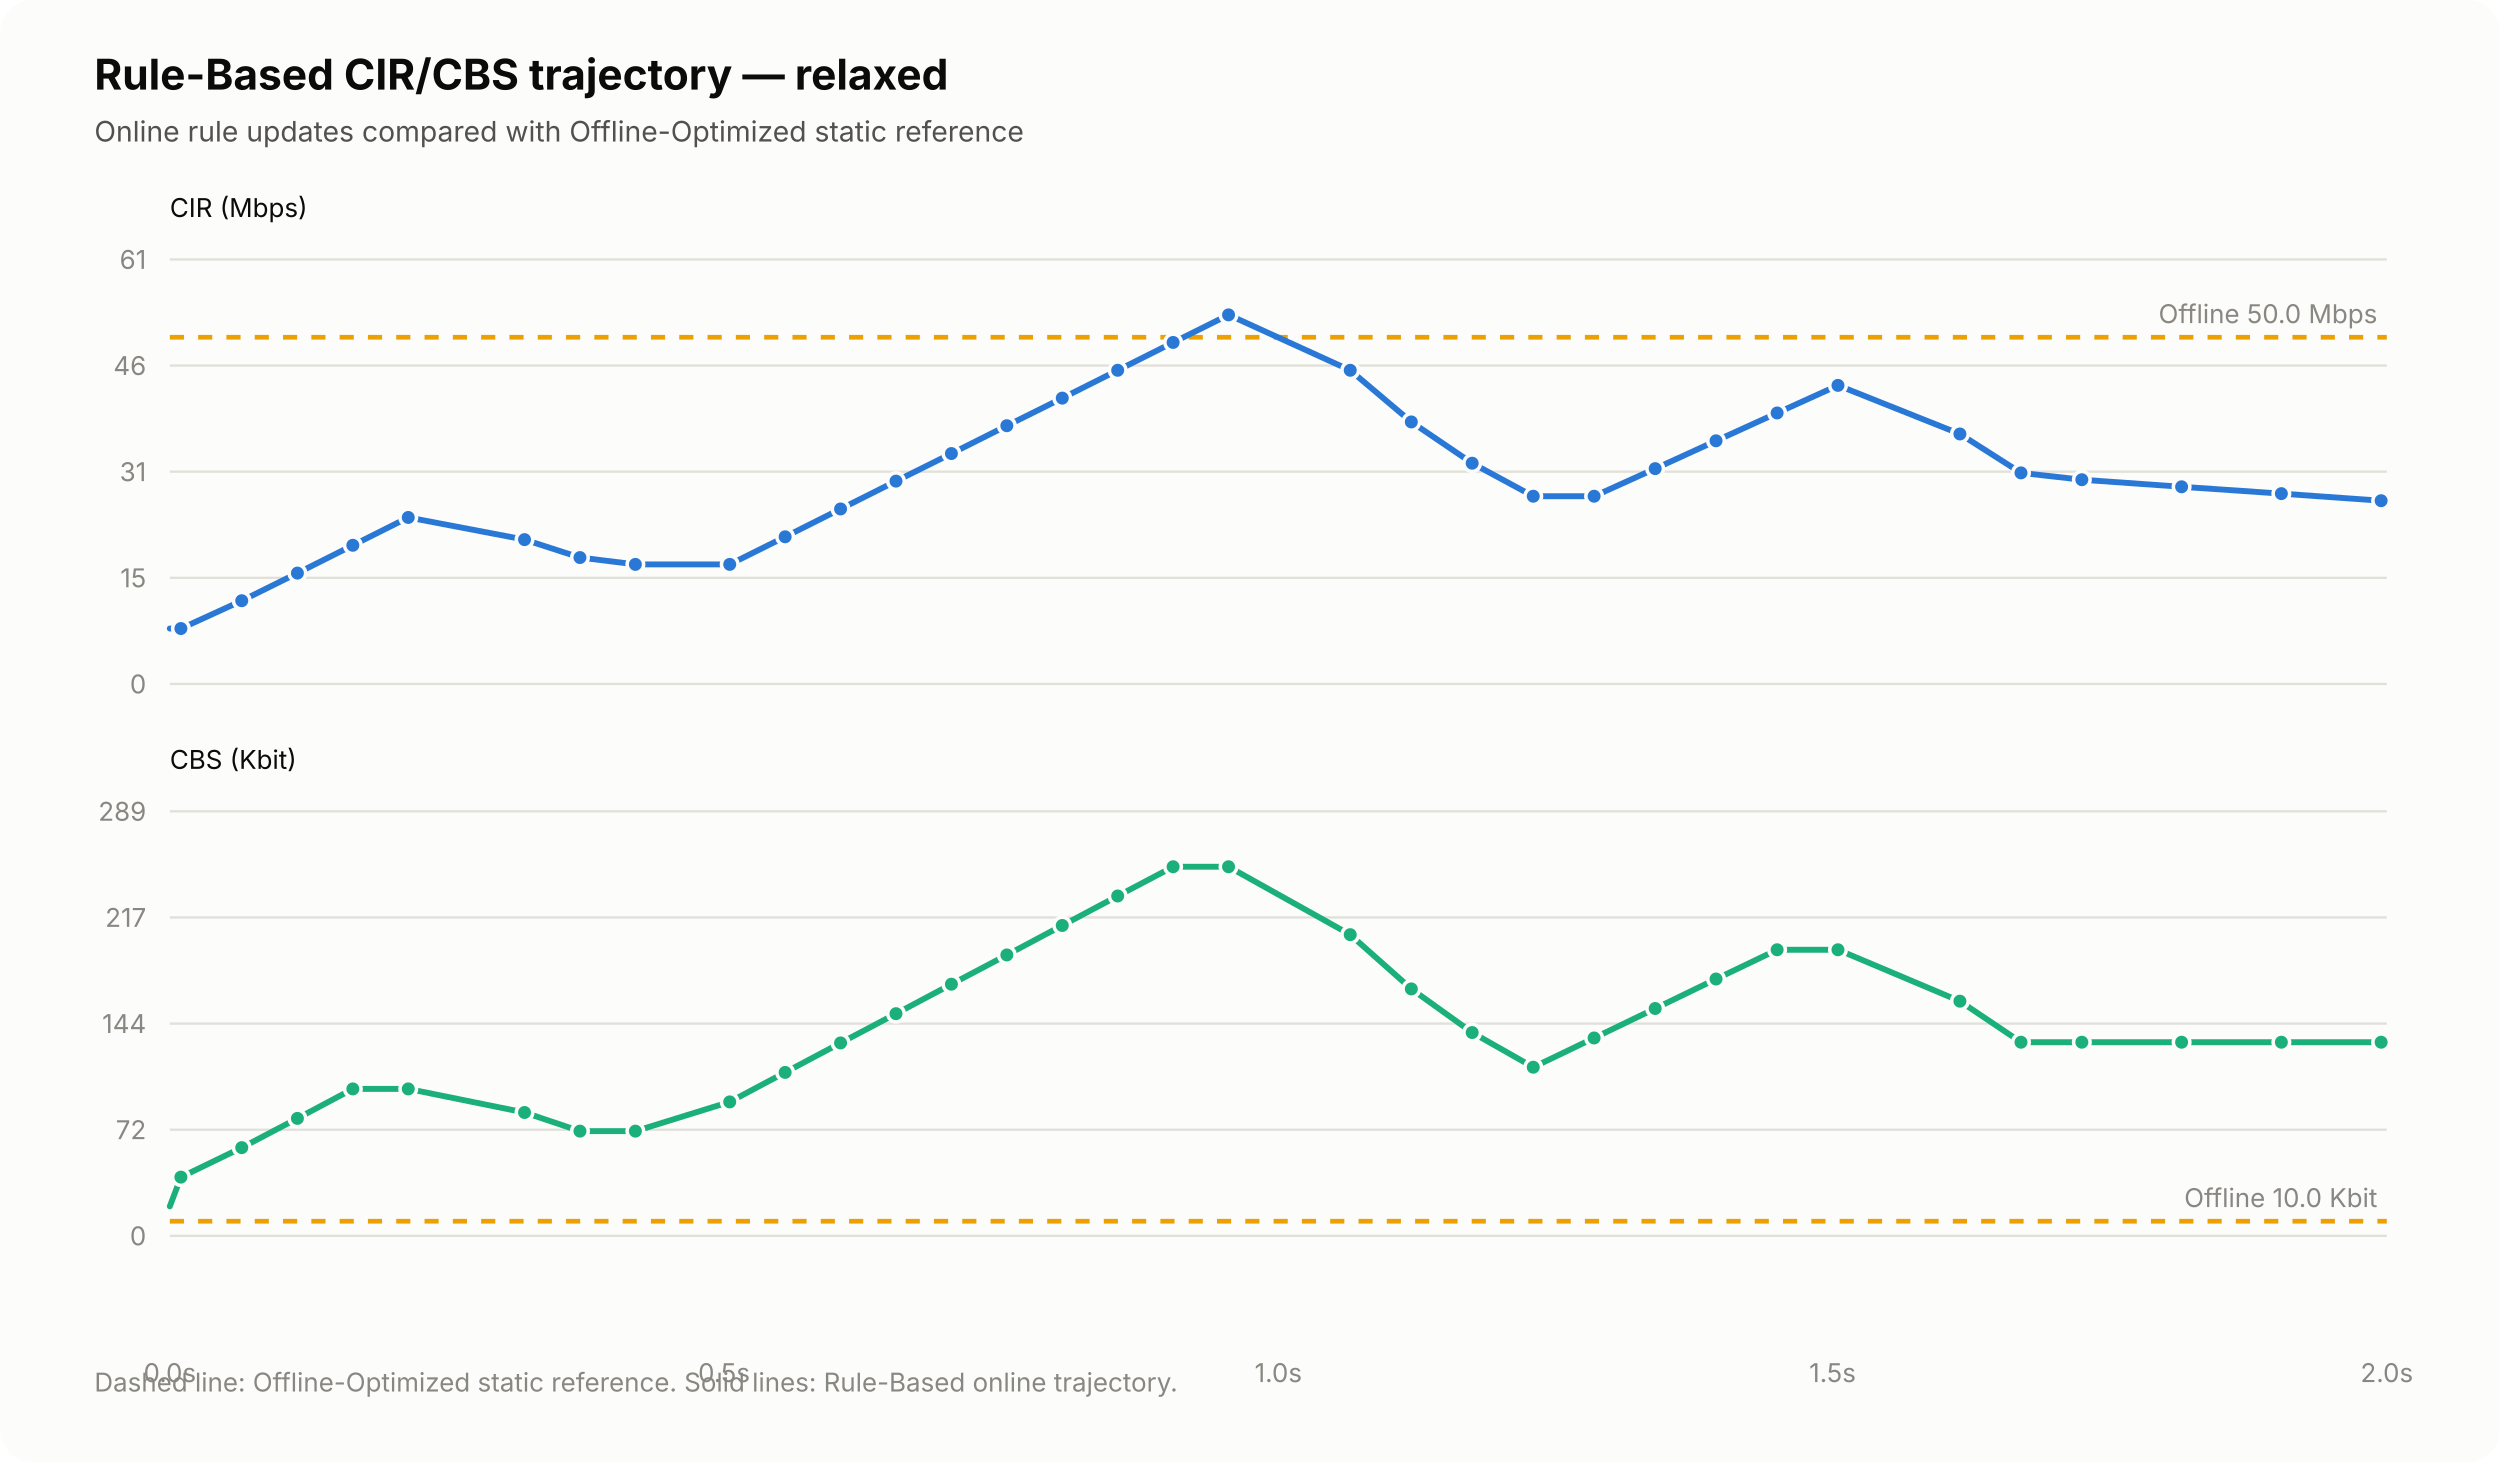
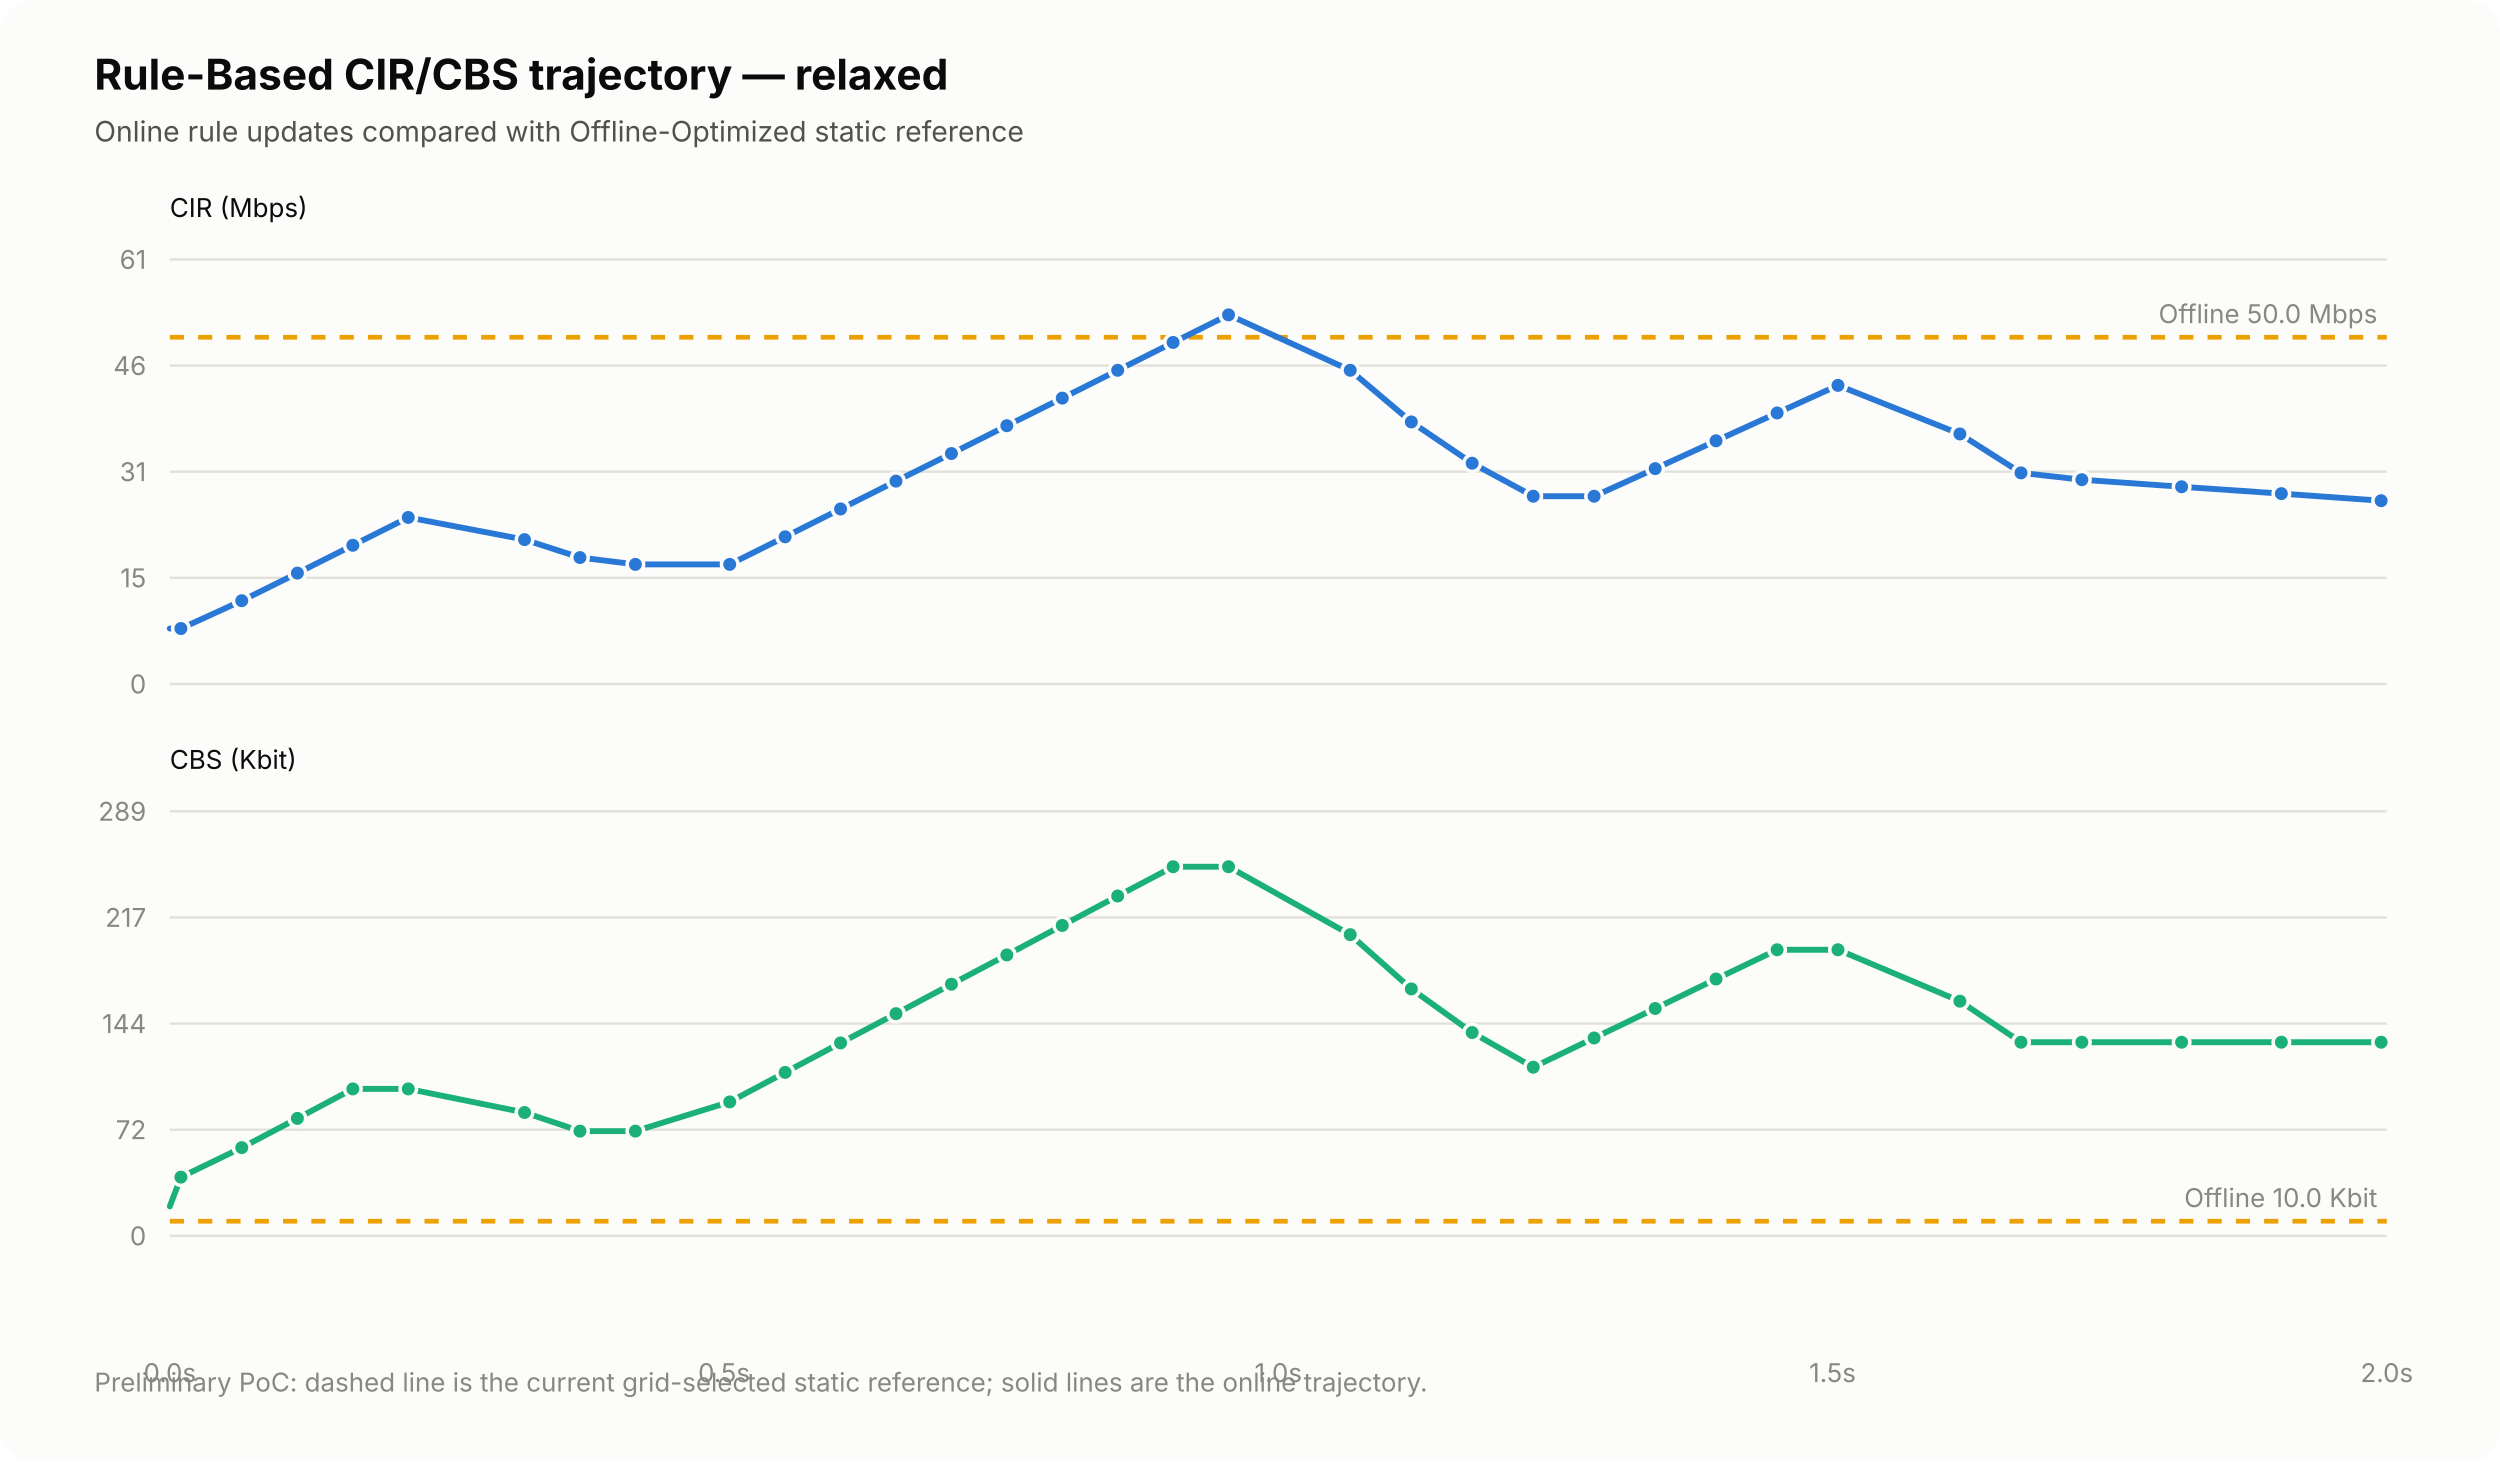
<svg xmlns="http://www.w3.org/2000/svg" width="1060" height="620" viewBox="0 0 1060 620" role="img" aria-label="ATS CIR CBS trajectory relaxed">
  <style>
text{font-family:system-ui,-apple-system,Segoe UI,sans-serif}
.title{font-size:18px;font-weight:700;fill:#0b0b0b}
.subtitle{font-size:12px;fill:#52514e}
.axis{font-size:11px;fill:#898781}
.label{font-size:11px;fill:#0b0b0b}
.legend{font-size:12px;fill:#52514e}
.note{font-size:11px;fill:#898781}
</style>
  <rect width="100%" height="100%" fill="#fcfcfb" rx="14" />
  <text class="title" x="40" y="38">Rule-Based CIR/CBS trajectory — relaxed</text>
  <text class="subtitle" x="40" y="60">Online rule updates compared with Offline-Optimized static reference</text>
  <text class="label" x="72" y="92">CIR (Mbps)</text>
  <line x1="72" y1="290.0" x2="1012" y2="290.0" stroke="#e1e0d9" />
  <text class="axis" x="62" y="294.0" text-anchor="end">0</text>
  <line x1="72" y1="245.0" x2="1012" y2="245.0" stroke="#e1e0d9" />
  <text class="axis" x="62" y="249.0" text-anchor="end">15</text>
  <line x1="72" y1="200.0" x2="1012" y2="200.0" stroke="#e1e0d9" />
  <text class="axis" x="62" y="204.0" text-anchor="end">31</text>
  <line x1="72" y1="155.0" x2="1012" y2="155.0" stroke="#e1e0d9" />
  <text class="axis" x="62" y="159.0" text-anchor="end">46</text>
  <line x1="72" y1="110.0" x2="1012" y2="110.0" stroke="#e1e0d9" />
  <text class="axis" x="62" y="114.0" text-anchor="end">61</text>
  <line x1="72" y1="143.0" x2="1012" y2="143.0" stroke="#eda100" stroke-width="2" stroke-dasharray="6 6" />
  <path d="M 72.0 266.5 L 76.7 266.5 L 102.5 254.7 L 126.1 243.0 L 149.6 231.2 L 173.1 219.4 L 222.4 228.8 L 245.9 236.4 L 269.4 239.3 L 309.4 239.3 L 332.9 227.6 L 356.4 215.8 L 379.9 204.0 L 403.4 192.3 L 426.9 180.5 L 450.4 168.8 L 473.9 157.0 L 497.4 145.2 L 520.9 133.5 L 572.5 157.0 L 598.4 178.9 L 624.2 196.4 L 650.1 210.4 L 675.9 210.4 L 701.8 198.7 L 727.6 186.9 L 753.5 175.1 L 779.3 163.4 L 831.0 184.0 L 856.9 200.5 L 882.7 203.4 L 925.0 206.4 L 967.3 209.3 L 1009.6 212.3 L 1012.0 212.3" fill="none" stroke="#2a78d6" stroke-width="2.5" stroke-linejoin="round" stroke-linecap="round" />
  <circle cx="76.7" cy="266.5" r="3.5" fill="#2a78d6" stroke="#fcfcfb" stroke-width="1.5" />
  <circle cx="102.5" cy="254.7" r="3.5" fill="#2a78d6" stroke="#fcfcfb" stroke-width="1.5" />
  <circle cx="126.1" cy="243.0" r="3.5" fill="#2a78d6" stroke="#fcfcfb" stroke-width="1.5" />
  <circle cx="149.6" cy="231.2" r="3.5" fill="#2a78d6" stroke="#fcfcfb" stroke-width="1.5" />
  <circle cx="173.1" cy="219.4" r="3.5" fill="#2a78d6" stroke="#fcfcfb" stroke-width="1.5" />
  <circle cx="222.4" cy="228.8" r="3.5" fill="#2a78d6" stroke="#fcfcfb" stroke-width="1.5" />
  <circle cx="245.9" cy="236.4" r="3.5" fill="#2a78d6" stroke="#fcfcfb" stroke-width="1.5" />
  <circle cx="269.4" cy="239.3" r="3.5" fill="#2a78d6" stroke="#fcfcfb" stroke-width="1.5" />
  <circle cx="309.4" cy="239.3" r="3.5" fill="#2a78d6" stroke="#fcfcfb" stroke-width="1.5" />
  <circle cx="332.9" cy="227.6" r="3.5" fill="#2a78d6" stroke="#fcfcfb" stroke-width="1.5" />
  <circle cx="356.4" cy="215.8" r="3.5" fill="#2a78d6" stroke="#fcfcfb" stroke-width="1.5" />
  <circle cx="379.9" cy="204.0" r="3.5" fill="#2a78d6" stroke="#fcfcfb" stroke-width="1.5" />
  <circle cx="403.4" cy="192.3" r="3.5" fill="#2a78d6" stroke="#fcfcfb" stroke-width="1.5" />
  <circle cx="426.9" cy="180.5" r="3.5" fill="#2a78d6" stroke="#fcfcfb" stroke-width="1.5" />
  <circle cx="450.4" cy="168.8" r="3.5" fill="#2a78d6" stroke="#fcfcfb" stroke-width="1.5" />
  <circle cx="473.9" cy="157.0" r="3.5" fill="#2a78d6" stroke="#fcfcfb" stroke-width="1.5" />
  <circle cx="497.4" cy="145.2" r="3.5" fill="#2a78d6" stroke="#fcfcfb" stroke-width="1.5" />
  <circle cx="520.9" cy="133.5" r="3.5" fill="#2a78d6" stroke="#fcfcfb" stroke-width="1.5" />
  <circle cx="572.5" cy="157.0" r="3.5" fill="#2a78d6" stroke="#fcfcfb" stroke-width="1.5" />
  <circle cx="598.4" cy="178.9" r="3.5" fill="#2a78d6" stroke="#fcfcfb" stroke-width="1.5" />
  <circle cx="624.2" cy="196.4" r="3.5" fill="#2a78d6" stroke="#fcfcfb" stroke-width="1.5" />
  <circle cx="650.1" cy="210.4" r="3.5" fill="#2a78d6" stroke="#fcfcfb" stroke-width="1.5" />
  <circle cx="675.9" cy="210.4" r="3.5" fill="#2a78d6" stroke="#fcfcfb" stroke-width="1.5" />
  <circle cx="701.8" cy="198.7" r="3.5" fill="#2a78d6" stroke="#fcfcfb" stroke-width="1.5" />
  <circle cx="727.6" cy="186.9" r="3.5" fill="#2a78d6" stroke="#fcfcfb" stroke-width="1.5" />
  <circle cx="753.5" cy="175.1" r="3.5" fill="#2a78d6" stroke="#fcfcfb" stroke-width="1.5" />
  <circle cx="779.3" cy="163.4" r="3.5" fill="#2a78d6" stroke="#fcfcfb" stroke-width="1.5" />
  <circle cx="831.0" cy="184.0" r="3.5" fill="#2a78d6" stroke="#fcfcfb" stroke-width="1.5" />
  <circle cx="856.9" cy="200.5" r="3.5" fill="#2a78d6" stroke="#fcfcfb" stroke-width="1.5" />
  <circle cx="882.7" cy="203.4" r="3.5" fill="#2a78d6" stroke="#fcfcfb" stroke-width="1.5" />
  <circle cx="925.0" cy="206.4" r="3.5" fill="#2a78d6" stroke="#fcfcfb" stroke-width="1.5" />
  <circle cx="967.3" cy="209.3" r="3.5" fill="#2a78d6" stroke="#fcfcfb" stroke-width="1.5" />
  <circle cx="1009.6" cy="212.3" r="3.5" fill="#2a78d6" stroke="#fcfcfb" stroke-width="1.5" />
  <text class="axis" x="1008" y="137.0" text-anchor="end">Offline 50.0 Mbps</text>
  <text class="label" x="72" y="326">CBS (Kbit)</text>
  <line x1="72" y1="524.0" x2="1012" y2="524.0" stroke="#e1e0d9" />
  <text class="axis" x="62" y="528.0" text-anchor="end">0</text>
  <line x1="72" y1="479.0" x2="1012" y2="479.0" stroke="#e1e0d9" />
  <text class="axis" x="62" y="483.0" text-anchor="end">72</text>
  <line x1="72" y1="434.0" x2="1012" y2="434.0" stroke="#e1e0d9" />
  <text class="axis" x="62" y="438.0" text-anchor="end">144</text>
  <line x1="72" y1="389.0" x2="1012" y2="389.0" stroke="#e1e0d9" />
  <text class="axis" x="62" y="393.0" text-anchor="end">217</text>
  <line x1="72" y1="344.0" x2="1012" y2="344.0" stroke="#e1e0d9" />
  <text class="axis" x="62" y="348.0" text-anchor="end">289</text>
  <line x1="72" y1="517.8" x2="1012" y2="517.8" stroke="#eda100" stroke-width="2" stroke-dasharray="6 6" />
  <path d="M 72.0 511.5 L 76.7 499.1 L 102.5 486.6 L 126.1 474.2 L 149.6 461.7 L 173.1 461.7 L 222.4 471.7 L 245.9 479.6 L 269.4 479.6 L 309.4 467.2 L 332.9 454.7 L 356.4 442.2 L 379.9 429.8 L 403.4 417.3 L 426.9 404.9 L 450.4 392.4 L 473.9 379.9 L 497.4 367.5 L 520.9 367.5 L 572.5 396.3 L 598.4 419.3 L 624.2 437.8 L 650.1 452.5 L 675.9 440.1 L 701.8 427.6 L 727.6 415.1 L 753.5 402.7 L 779.3 402.7 L 831.0 424.5 L 856.9 441.9 L 882.7 441.9 L 925.0 441.9 L 967.3 441.9 L 1009.6 441.9 L 1012.0 441.9" fill="none" stroke="#1baf7a" stroke-width="2.5" stroke-linejoin="round" stroke-linecap="round" />
  <circle cx="76.7" cy="499.1" r="3.5" fill="#1baf7a" stroke="#fcfcfb" stroke-width="1.5" />
  <circle cx="102.5" cy="486.6" r="3.5" fill="#1baf7a" stroke="#fcfcfb" stroke-width="1.5" />
  <circle cx="126.1" cy="474.2" r="3.5" fill="#1baf7a" stroke="#fcfcfb" stroke-width="1.5" />
  <circle cx="149.6" cy="461.7" r="3.5" fill="#1baf7a" stroke="#fcfcfb" stroke-width="1.5" />
  <circle cx="173.1" cy="461.7" r="3.5" fill="#1baf7a" stroke="#fcfcfb" stroke-width="1.5" />
  <circle cx="222.4" cy="471.7" r="3.5" fill="#1baf7a" stroke="#fcfcfb" stroke-width="1.5" />
  <circle cx="245.9" cy="479.6" r="3.5" fill="#1baf7a" stroke="#fcfcfb" stroke-width="1.5" />
  <circle cx="269.4" cy="479.6" r="3.5" fill="#1baf7a" stroke="#fcfcfb" stroke-width="1.5" />
  <circle cx="309.4" cy="467.2" r="3.5" fill="#1baf7a" stroke="#fcfcfb" stroke-width="1.5" />
  <circle cx="332.9" cy="454.7" r="3.5" fill="#1baf7a" stroke="#fcfcfb" stroke-width="1.5" />
  <circle cx="356.4" cy="442.2" r="3.5" fill="#1baf7a" stroke="#fcfcfb" stroke-width="1.5" />
  <circle cx="379.9" cy="429.8" r="3.5" fill="#1baf7a" stroke="#fcfcfb" stroke-width="1.5" />
  <circle cx="403.4" cy="417.3" r="3.5" fill="#1baf7a" stroke="#fcfcfb" stroke-width="1.5" />
  <circle cx="426.9" cy="404.9" r="3.5" fill="#1baf7a" stroke="#fcfcfb" stroke-width="1.5" />
  <circle cx="450.4" cy="392.4" r="3.5" fill="#1baf7a" stroke="#fcfcfb" stroke-width="1.5" />
  <circle cx="473.9" cy="379.9" r="3.5" fill="#1baf7a" stroke="#fcfcfb" stroke-width="1.5" />
  <circle cx="497.4" cy="367.5" r="3.5" fill="#1baf7a" stroke="#fcfcfb" stroke-width="1.5" />
  <circle cx="520.9" cy="367.5" r="3.5" fill="#1baf7a" stroke="#fcfcfb" stroke-width="1.5" />
  <circle cx="572.5" cy="396.3" r="3.5" fill="#1baf7a" stroke="#fcfcfb" stroke-width="1.5" />
  <circle cx="598.4" cy="419.3" r="3.5" fill="#1baf7a" stroke="#fcfcfb" stroke-width="1.5" />
  <circle cx="624.2" cy="437.8" r="3.5" fill="#1baf7a" stroke="#fcfcfb" stroke-width="1.5" />
  <circle cx="650.1" cy="452.5" r="3.5" fill="#1baf7a" stroke="#fcfcfb" stroke-width="1.5" />
  <circle cx="675.9" cy="440.1" r="3.5" fill="#1baf7a" stroke="#fcfcfb" stroke-width="1.5" />
  <circle cx="701.8" cy="427.6" r="3.5" fill="#1baf7a" stroke="#fcfcfb" stroke-width="1.5" />
  <circle cx="727.6" cy="415.1" r="3.5" fill="#1baf7a" stroke="#fcfcfb" stroke-width="1.5" />
  <circle cx="753.5" cy="402.7" r="3.5" fill="#1baf7a" stroke="#fcfcfb" stroke-width="1.5" />
  <circle cx="779.3" cy="402.7" r="3.5" fill="#1baf7a" stroke="#fcfcfb" stroke-width="1.5" />
  <circle cx="831.0" cy="424.5" r="3.5" fill="#1baf7a" stroke="#fcfcfb" stroke-width="1.5" />
  <circle cx="856.9" cy="441.9" r="3.5" fill="#1baf7a" stroke="#fcfcfb" stroke-width="1.5" />
  <circle cx="882.7" cy="441.9" r="3.5" fill="#1baf7a" stroke="#fcfcfb" stroke-width="1.5" />
  <circle cx="925.0" cy="441.9" r="3.5" fill="#1baf7a" stroke="#fcfcfb" stroke-width="1.5" />
  <circle cx="967.3" cy="441.9" r="3.5" fill="#1baf7a" stroke="#fcfcfb" stroke-width="1.5" />
  <circle cx="1009.6" cy="441.9" r="3.5" fill="#1baf7a" stroke="#fcfcfb" stroke-width="1.5" />
  <text class="axis" x="1008" y="511.8" text-anchor="end">Offline 10.0 Kbit</text>
  <text class="axis" x="72.0" y="586" text-anchor="middle">0.0s</text>
  <text class="axis" x="307.0" y="586" text-anchor="middle">0.5s</text>
  <text class="axis" x="542.0" y="586" text-anchor="middle">1.0s</text>
  <text class="axis" x="777.0" y="586" text-anchor="middle">1.5s</text>
  <text class="axis" x="1012.0" y="586" text-anchor="middle">2.0s</text>
-   <text class="note" x="40" y="590">Dashed line: Offline-Optimized static reference. Solid lines: Rule-Based online trajectory.</text>
+   <text class="note" x="40" y="590">Preliminary PoC: dashed line is the current grid-selected static reference; solid lines are the online trajectory.</text>
</svg>
